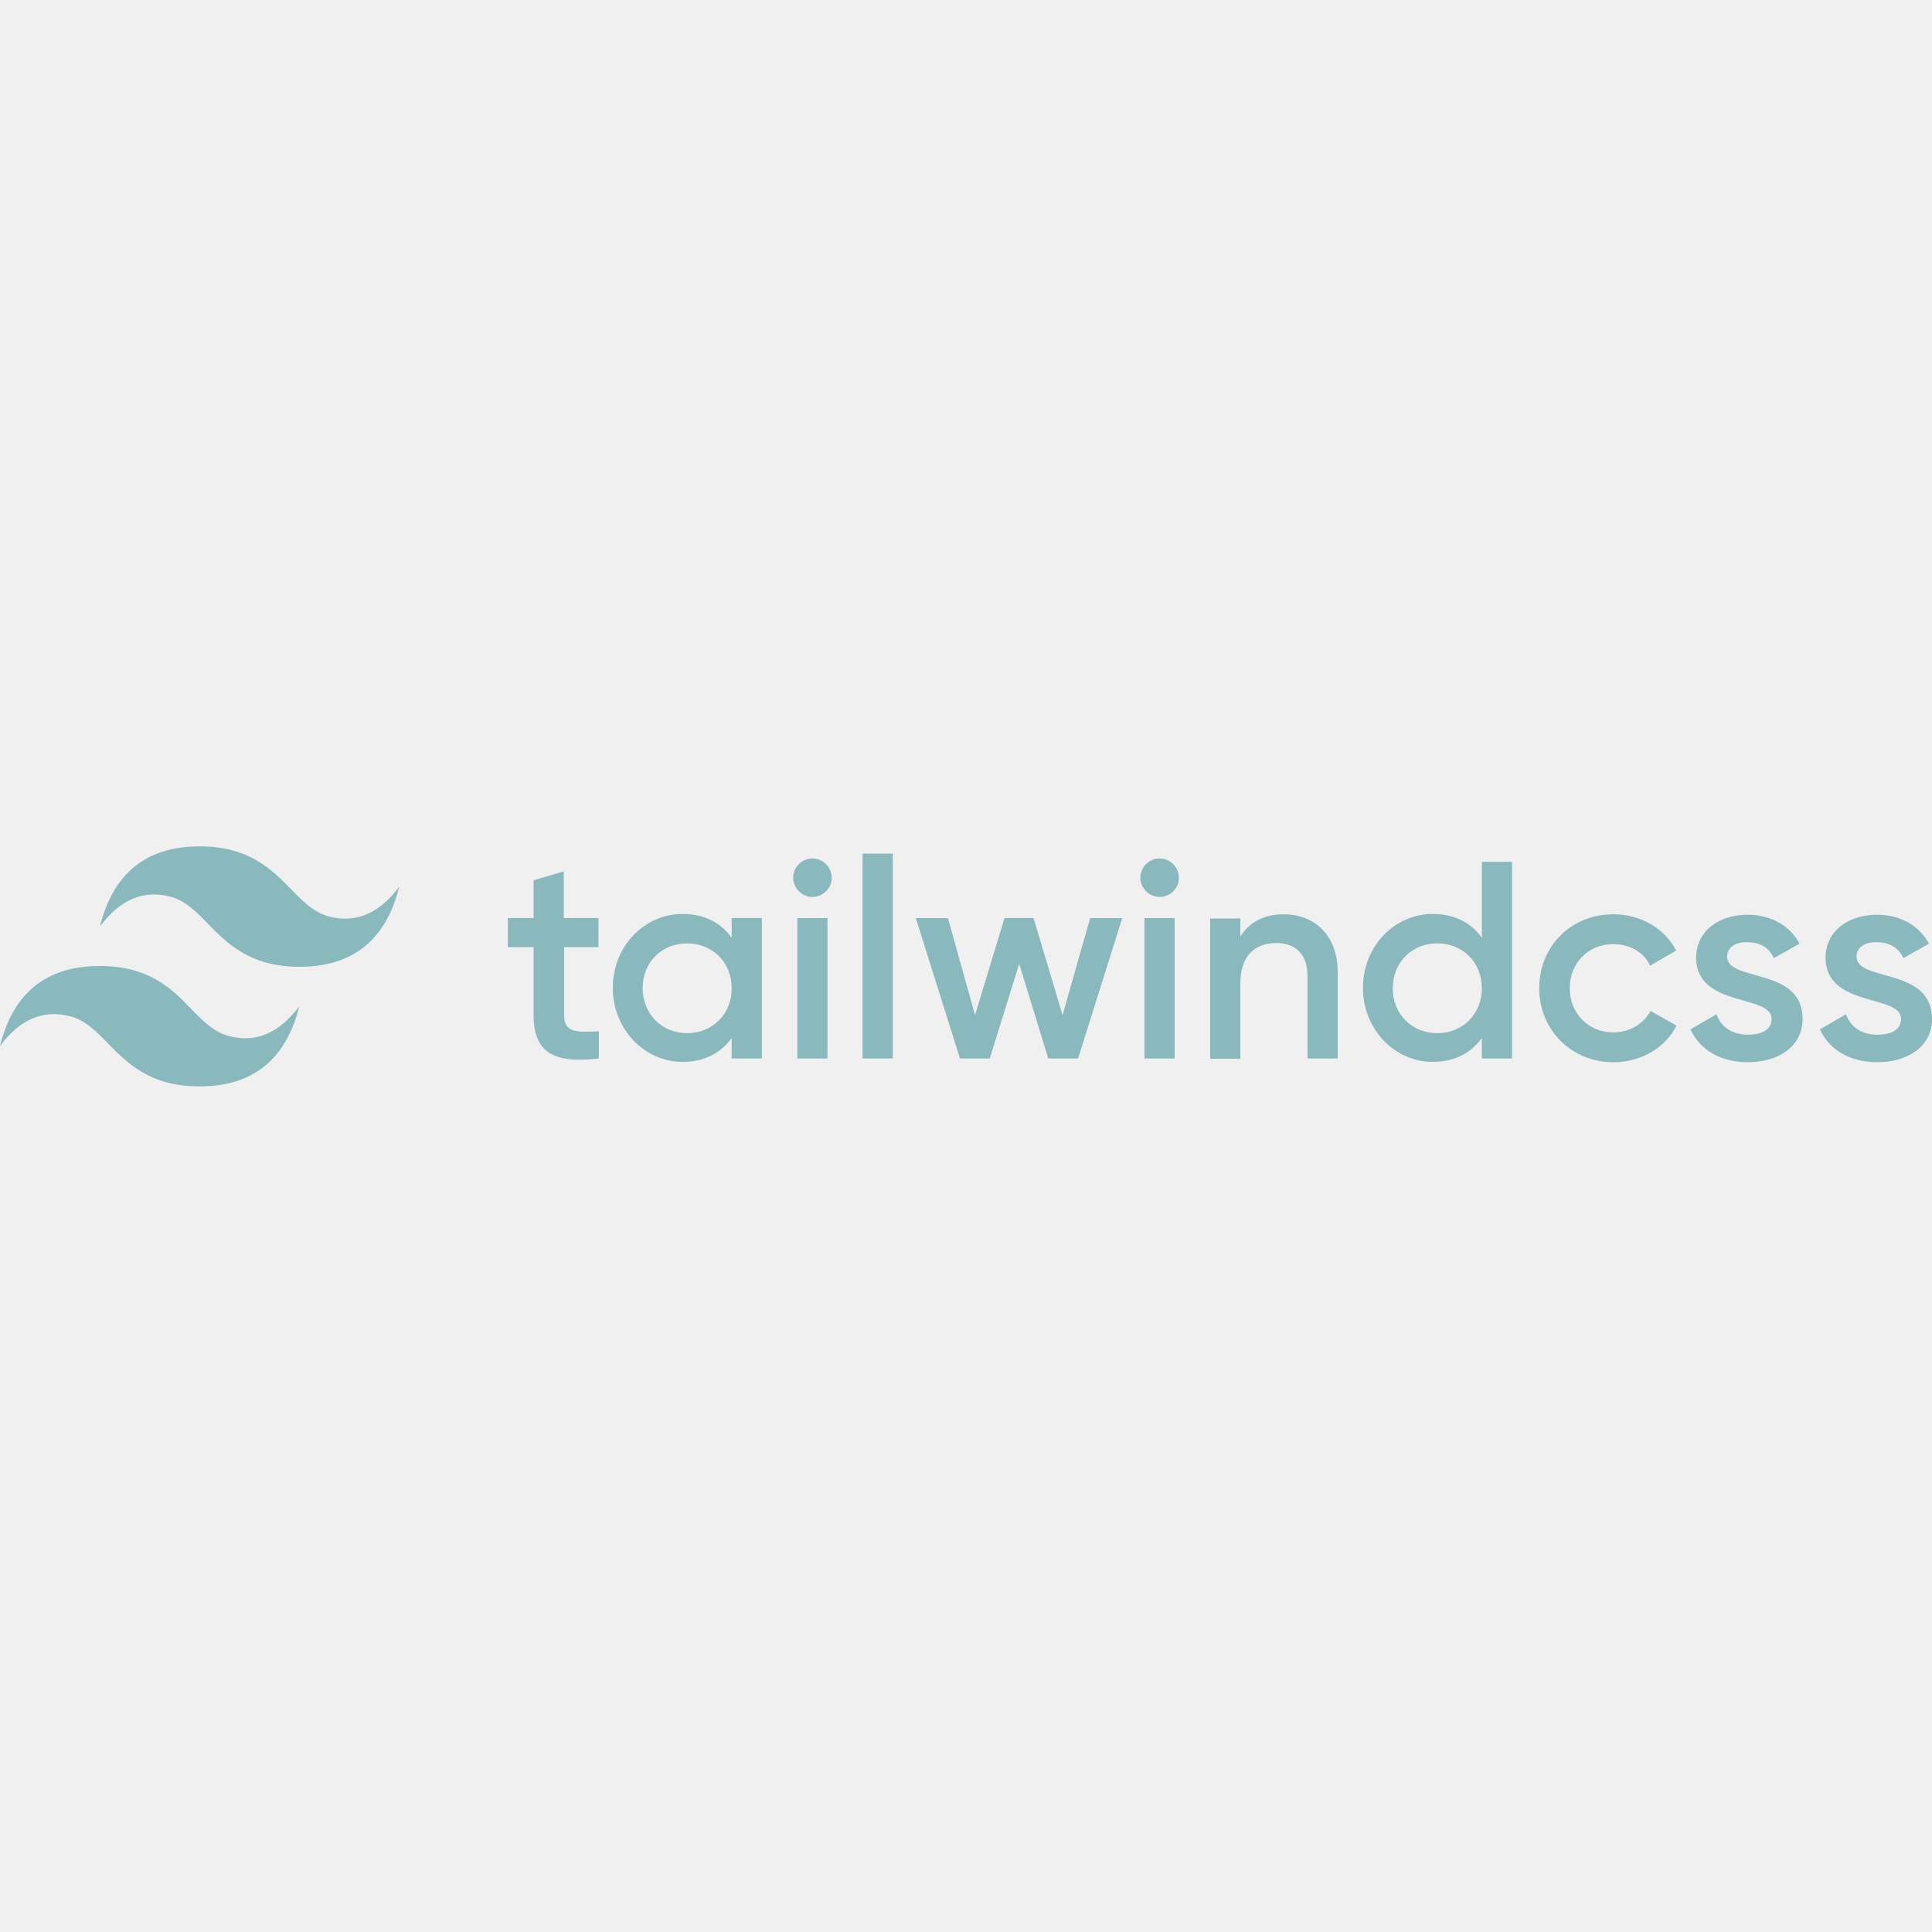
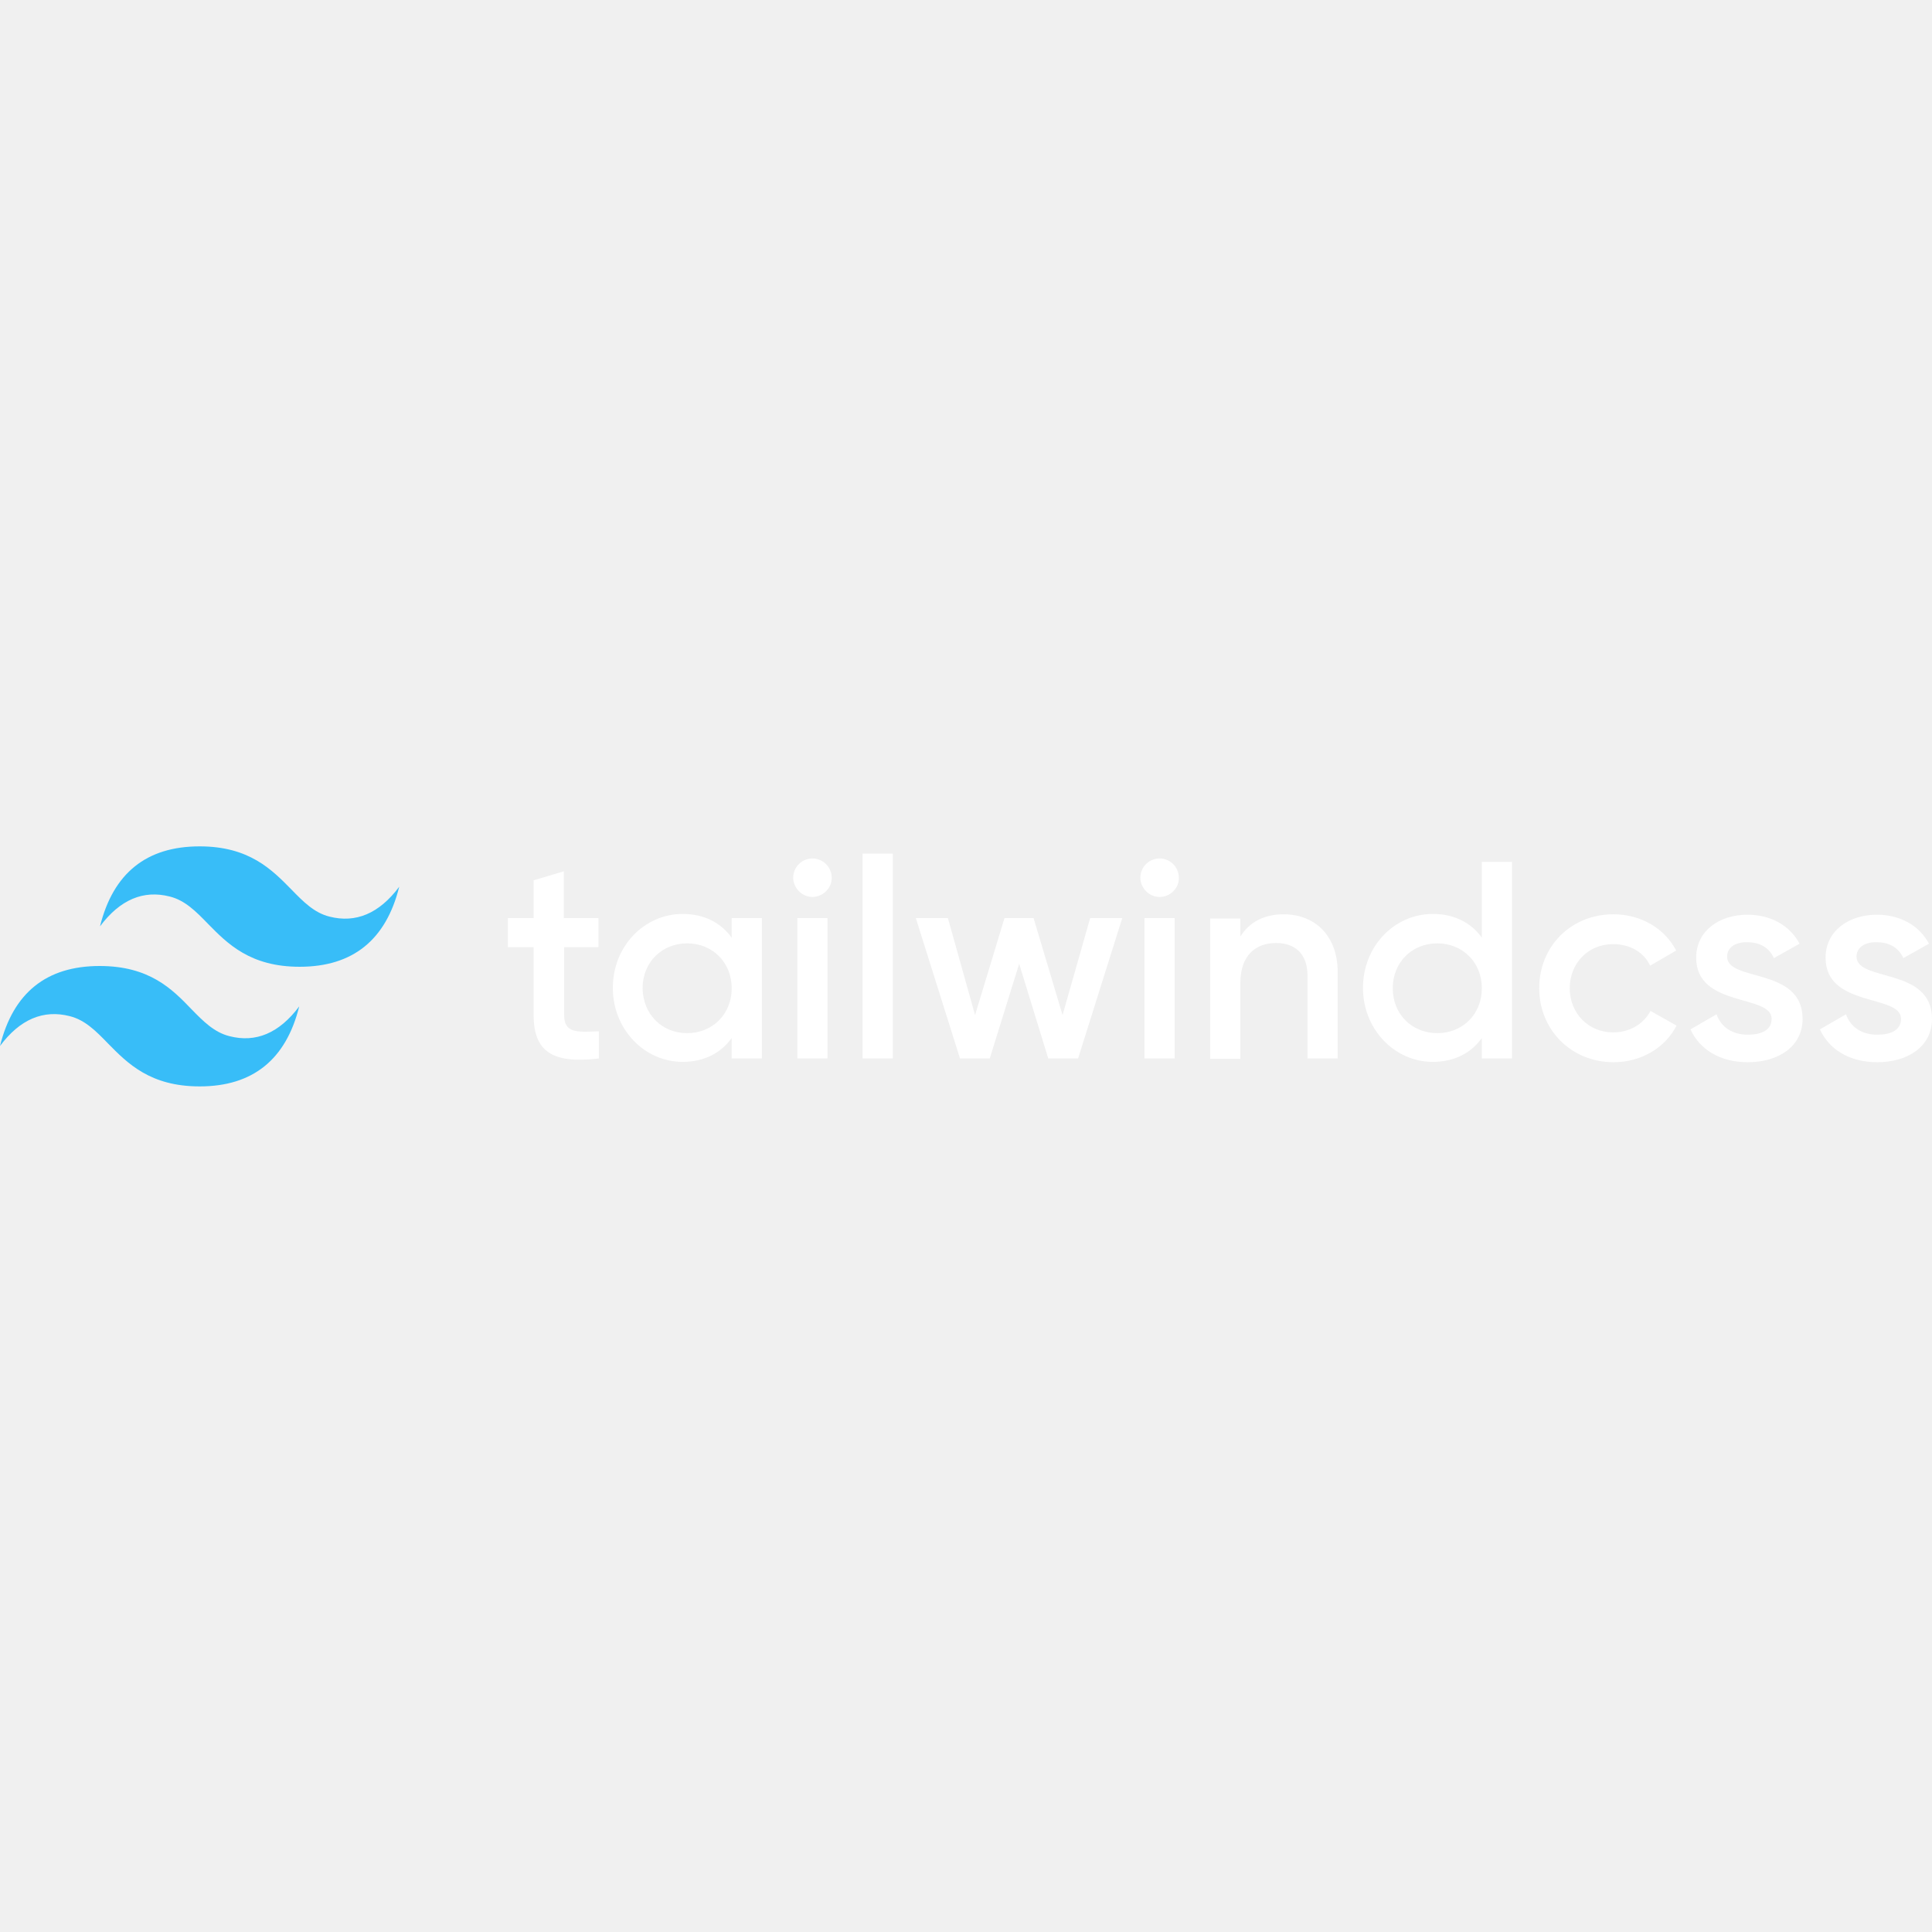
- <svg xmlns="http://www.w3.org/2000/svg" width="70" height="70" viewBox="0 0 70 70" fill="none">
-   <path d="M7.234 30.666C5.304 30.666 4.102 31.638 3.623 33.565C4.347 32.595 5.195 32.238 6.152 32.483C6.699 32.62 7.097 33.018 7.532 33.468C8.244 34.192 9.064 35.028 10.857 35.028C12.783 35.028 13.986 34.056 14.464 32.129C13.74 33.099 12.892 33.456 11.935 33.21C11.388 33.073 10.993 32.676 10.555 32.225C9.844 31.501 9.023 30.666 7.234 30.666ZM3.61 35C1.681 35 0.479 35.97 0 37.898C0.724 36.927 1.572 36.572 2.529 36.818C3.076 36.955 3.474 37.352 3.909 37.803C4.621 38.527 5.441 39.362 7.234 39.362C9.16 39.362 10.363 38.39 10.841 36.463C10.117 37.433 9.269 37.79 8.312 37.542C7.765 37.405 7.37 37.01 6.932 36.56C6.233 35.833 5.413 35 3.61 35Z" fill="#89B8BD" />
-   <path d="M21.698 34.316H20.439V36.765C20.439 37.42 20.862 37.405 21.697 37.365V38.35C20.002 38.555 19.333 38.089 19.333 36.765V34.316H18.401V33.263H19.333V31.896L20.427 31.57V33.263H21.683V34.316H21.698ZM26.51 33.263H27.604V38.35H26.51V37.61C26.126 38.145 25.526 38.474 24.733 38.474C23.351 38.474 22.204 37.296 22.204 35.792C22.204 34.276 23.351 33.114 24.733 33.114C25.526 33.114 26.126 33.44 26.511 33.975L26.51 33.263ZM24.895 37.433C25.812 37.433 26.511 36.749 26.511 35.808C26.511 34.863 25.812 34.18 24.895 34.18C23.982 34.18 23.283 34.863 23.283 35.808C23.298 36.749 23.981 37.433 24.895 37.433ZM29.435 32.499C29.053 32.499 28.739 32.169 28.739 31.8C28.739 31.417 29.053 31.104 29.435 31.104C29.818 31.104 30.134 31.417 30.134 31.8C30.146 32.169 29.817 32.499 29.435 32.499ZM28.888 38.35V33.264H29.982V38.35H28.888ZM31.253 38.35V30.926H32.347V38.35H31.253ZM39.499 33.264H40.661L39.061 38.35H37.98L36.927 34.919L35.861 38.35H34.782L33.182 33.264H34.344L35.328 36.777L36.395 33.263H37.448L38.498 36.777L39.499 33.264ZM42.013 32.498C41.631 32.498 41.317 32.17 41.317 31.8C41.317 31.417 41.631 31.104 42.013 31.104C42.396 31.104 42.712 31.417 42.712 31.8C42.725 32.169 42.411 32.498 42.013 32.498ZM41.466 38.35V33.264H42.56V38.35H41.466ZM46.512 33.127C47.647 33.127 48.467 33.906 48.467 35.218V38.35H47.373V35.342C47.373 34.562 46.922 34.167 46.239 34.167C45.515 34.167 44.94 34.59 44.94 35.628V38.362H43.846V33.278H44.94V33.934C45.282 33.387 45.829 33.127 46.512 33.127ZM53.69 31.228H54.784V38.35H53.69V37.61C53.307 38.145 52.705 38.474 51.913 38.474C50.53 38.474 49.383 37.296 49.383 35.792C49.383 34.276 50.53 33.114 51.913 33.114C52.705 33.114 53.307 33.44 53.69 33.975V31.228ZM52.077 37.433C52.991 37.433 53.69 36.749 53.69 35.808C53.69 34.863 52.991 34.18 52.077 34.18C51.161 34.18 50.462 34.863 50.462 35.808C50.462 36.749 51.16 37.433 52.077 37.433ZM58.46 38.486C56.931 38.486 55.769 37.312 55.769 35.808C55.769 34.288 56.916 33.126 58.46 33.126C59.46 33.126 60.321 33.646 60.731 34.441L59.787 34.987C59.569 34.509 59.062 34.208 58.447 34.208C57.546 34.208 56.875 34.891 56.875 35.808C56.875 36.722 57.559 37.405 58.447 37.405C59.062 37.405 59.554 37.091 59.802 36.628L60.744 37.16C60.333 37.967 59.46 38.486 58.46 38.486ZM62.577 34.658C62.577 35.588 65.311 35.028 65.311 36.914C65.311 37.927 64.422 38.486 63.329 38.486C62.316 38.486 61.579 38.02 61.25 37.296L62.194 36.749C62.356 37.215 62.767 37.489 63.329 37.489C63.82 37.489 64.189 37.324 64.189 36.914C64.189 36.013 61.455 36.517 61.455 34.699C61.455 33.742 62.275 33.142 63.313 33.142C64.149 33.142 64.845 33.524 65.202 34.192L64.27 34.714C64.093 34.316 63.739 34.139 63.313 34.139C62.919 34.124 62.577 34.303 62.577 34.658ZM67.266 34.658C67.266 35.588 70 35.028 70 36.914C70 37.927 69.111 38.486 68.018 38.486C67.005 38.486 66.268 38.02 65.939 37.296L66.883 36.749C67.047 37.215 67.458 37.489 68.018 37.489C68.509 37.489 68.878 37.324 68.878 36.914C68.878 36.013 66.144 36.517 66.144 34.699C66.144 33.742 66.964 33.142 68.005 33.142C68.838 33.142 69.534 33.524 69.891 34.192L68.962 34.714C68.782 34.316 68.428 34.139 68.004 34.139C67.607 34.124 67.266 34.303 67.266 34.658Z" fill="#89B8BD" />
+ <svg xmlns="http://www.w3.org/2000/svg" width="128" height="128" viewBox="0 0 128 128" fill="none">
+   <path fill="#38bdf8" d="M13.227 56.074c-3.528 0-5.727 1.778-6.602 5.301 1.324-1.773 2.875-2.426 4.625-1.977 1 .25 1.727.977 2.523 1.801 1.301 1.324 2.801 2.852 6.079 2.852 3.523 0 5.722-1.778 6.597-5.301-1.324 1.773-2.875 2.426-4.625 1.977-1-.25-1.722-.977-2.523-1.801-1.301-1.324-2.801-2.852-6.074-2.852zM6.602 64C3.074 64 .875 65.773 0 69.3c1.324-1.777 2.875-2.425 4.625-1.976 1 .25 1.727.977 2.523 1.801 1.301 1.324 2.801 2.852 6.079 2.852 3.523 0 5.722-1.778 6.597-5.301-1.324 1.773-2.875 2.426-4.625 1.972-1-.25-1.722-.972-2.523-1.796C11.398 65.523 9.898 64 6.602 64zm0 0" />
+   <path fill="#fff" d="M39.676 62.75h-2.301v4.477c0 1.199.773 1.171 2.3 1.097v1.801c-3.1.375-4.323-.477-4.323-2.898V62.75h-1.704v-1.926h1.704v-2.5l2-.597v3.097h2.296v1.926zm8.8-1.926h2v9.301h-2v-1.352c-.703.977-1.8 1.579-3.25 1.579-2.527 0-4.624-2.153-4.624-4.903 0-2.773 2.097-4.898 4.625-4.898 1.449 0 2.546.597 3.25 1.574zm-2.953 7.625c1.676 0 2.954-1.25 2.954-2.972 0-1.727-1.278-2.977-2.954-2.977-1.671 0-2.949 1.25-2.949 2.977.028 1.722 1.278 2.972 2.95 2.972zm8.301-9.023c-.699 0-1.273-.602-1.273-1.278 0-.699.574-1.273 1.273-1.273.7 0 1.278.574 1.278 1.273.023.676-.579 1.278-1.278 1.278zm-1 10.699v-9.3h2v9.3zm4.324 0V56.551h2v13.574zm15.079-9.3h2.125l-2.926 9.3h-1.977l-1.926-6.273-1.949 6.273h-1.972l-2.926-9.3H62.8l1.8 6.425 1.95-6.426h1.926l1.921 6.426zm4.597-1.4c-.699 0-1.273-.6-1.273-1.277 0-.699.574-1.273 1.273-1.273.7 0 1.278.574 1.278 1.273.023.676-.551 1.278-1.278 1.278zm-1 10.7v-9.3h2v9.3zm9.227-9.55c2.074 0 3.574 1.425 3.574 3.823v5.727h-2v-5.5c0-1.426-.824-2.148-2.074-2.148-1.324 0-2.375.773-2.375 2.671v5h-2v-9.296h2v1.199c.625-1 1.625-1.477 2.875-1.477zm13.125-3.473h2v13.023h-2v-1.352c-.7.977-1.801 1.579-3.25 1.579-2.528 0-4.625-2.153-4.625-4.903 0-2.773 2.097-4.898 4.625-4.898 1.449 0 2.55.597 3.25 1.574zm-2.95 11.347c1.672 0 2.95-1.25 2.95-2.972 0-1.727-1.278-2.977-2.95-2.977-1.675 0-2.953 1.25-2.953 2.977 0 1.722 1.278 2.972 2.954 2.972zm11.672 1.926c-2.796 0-4.921-2.148-4.921-4.898 0-2.778 2.097-4.903 4.921-4.903 1.829 0 3.403.95 4.153 2.403l-1.727 1c-.398-.875-1.324-1.426-2.449-1.426-1.648 0-2.875 1.25-2.875 2.926 0 1.671 1.25 2.921 2.875 2.921 1.125 0 2.023-.574 2.477-1.421l1.722.972c-.75 1.477-2.347 2.426-4.176 2.426zm7.528-7c0 1.7 5 .676 5 4.125 0 1.852-1.625 2.875-3.625 2.875-1.852 0-3.2-.852-3.801-2.176l1.727-1c.296.852 1.046 1.352 2.074 1.352.898 0 1.574-.301 1.574-1.051 0-1.648-5-.727-5-4.05 0-1.75 1.5-2.848 3.398-2.848 1.528 0 2.801.699 3.454 1.921l-1.704.954c-.324-.727-.972-1.051-1.75-1.051-.722-.028-1.347.3-1.347.949zm8.574 0c0 1.7 5 .676 5 4.125 0 1.852-1.625 2.875-3.625 2.875-1.852 0-3.2-.852-3.8-2.176l1.726-1c.3.852 1.05 1.352 2.074 1.352.898 0 1.574-.301 1.574-1.051 0-1.648-5-.727-5-4.05 0-1.75 1.5-2.848 3.403-2.848 1.523 0 2.796.699 3.449 1.921l-1.7.954c-.328-.727-.976-1.051-1.75-1.051-.726-.028-1.351.3-1.351.949zm0 0" />
</svg>
